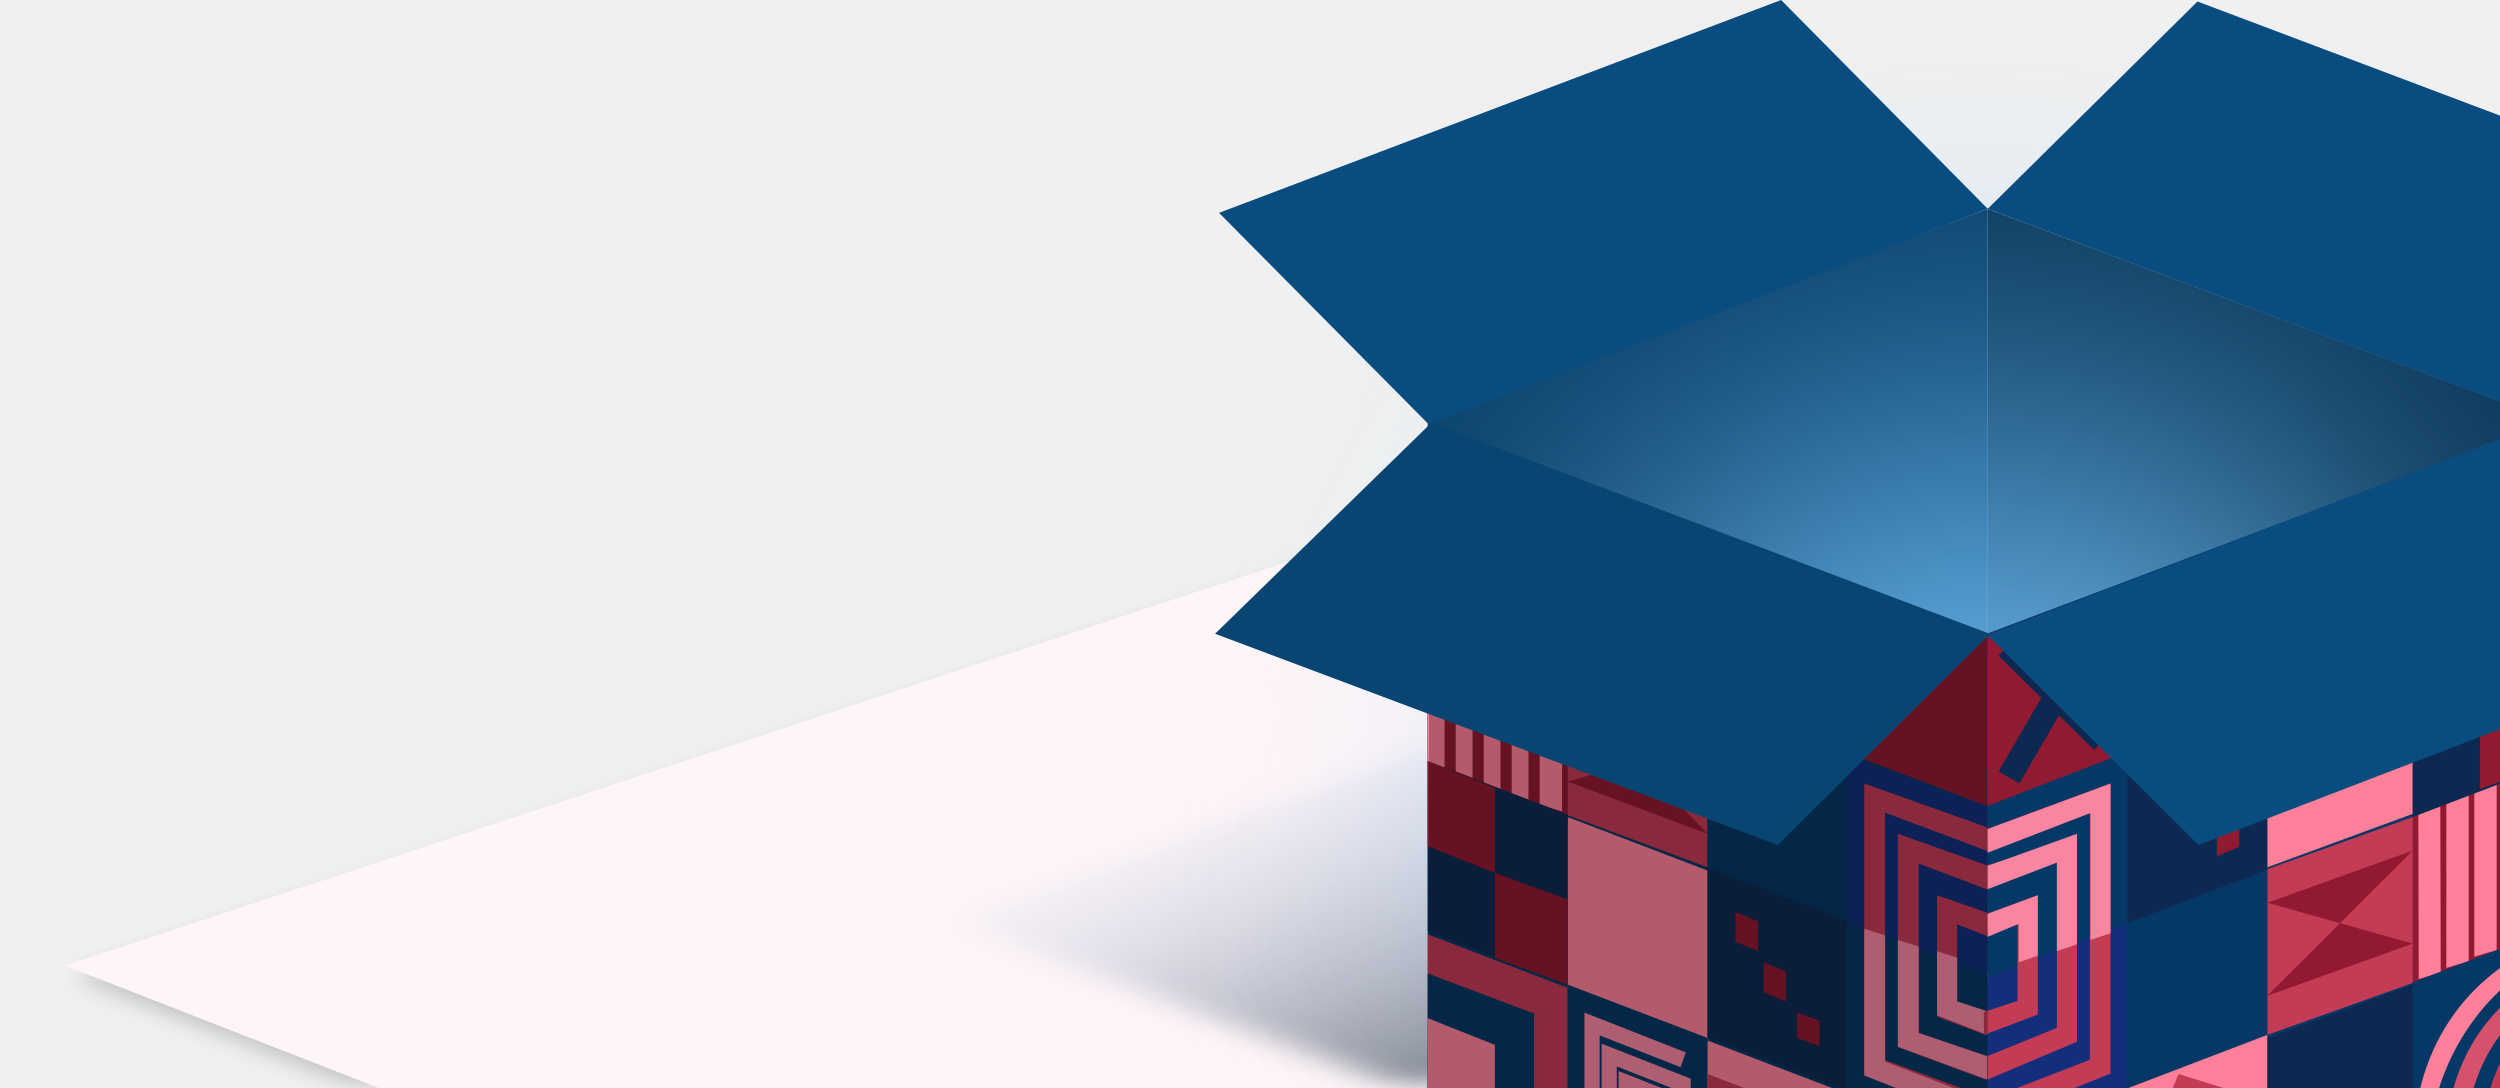
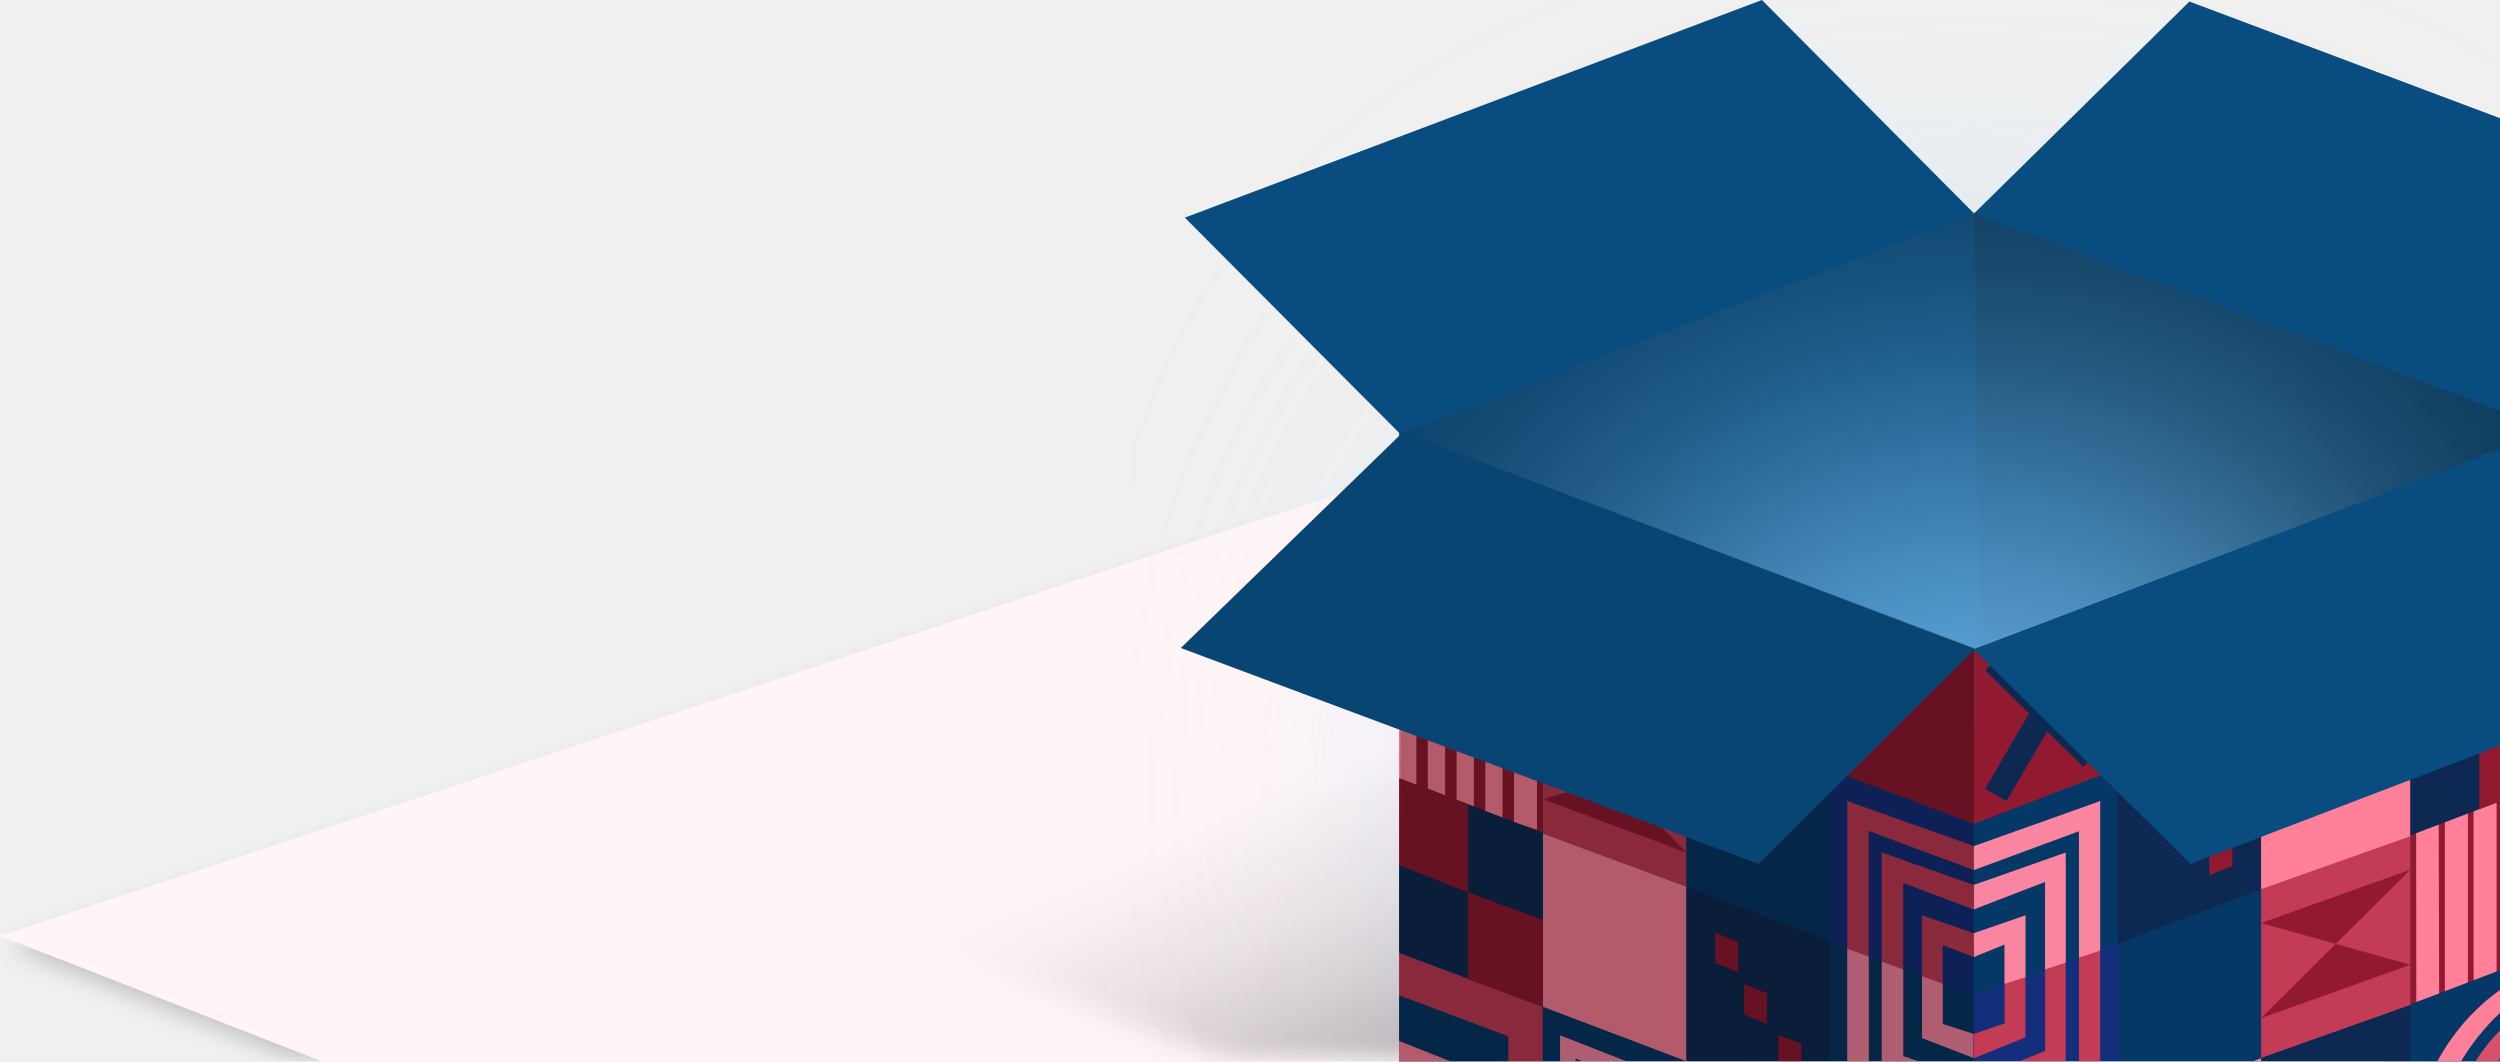
- <svg xmlns="http://www.w3.org/2000/svg" width="462" height="201" fill="none">
+ <svg xmlns="http://www.w3.org/2000/svg" width="450" height="191" fill="none">
  <g clip-path="url(#clip0)">
-     <g filter="url(#filter0_d)">
-       <path d="M285.217 285L12 178.448 313.022 79 608 178.448 285.217 285z" fill="#FFF5F7" />
+     <g clip-path="url(#clip1)">
+       <g clip-path="url(#clip2)">
+         <g filter="url(#filter0_d)">
+           <path d="M273.217 275L0 168.448 301.022 69 596 168.448 273.217 275z" fill="#FFF5F7" />
+         </g>
+         <g filter="url(#filter1_f)">
+           <path d="M372.172 158.987l-117.031 43.928L163 169.513l116.379-41.902 92.793 31.376z" fill="url(#paint0_linear)" />
+         </g>
+         <path d="M355.271 241.866l-103.391-38.88-.035-124.579 103.426 38.88v124.579z" fill="#053866" />
+         <path d="M459.74 202.371l-104.467-38.908-.474-124.595 1.784-1.474 103.151 40.114.006 124.863z" fill="#083556" />
+         <path d="M355.272 241.866l104.426-39.527.035-124.96-104.425 39.206-.036 125.281z" fill="#054270" />
+         <path d="M251.88 202.8l105.059-42.184-1.61-122.19-1.244-1.032-102.24 40.153.035 125.253z" fill="#063D66" />
+         <g filter="url(#filter2_f)">
+           <ellipse cx="354.873" cy="150.507" rx="71.319" ry="70.907" fill="url(#paint1_radial)" />
+         </g>
+         <path d="M355.275 241.868l-103.391-38.882-.035-124.579 103.426 38.88v124.581z" fill="#053866" />
+         <path d="M277.705 119.529l-25.821-9.793-.036-31.329 25.857 10.006v31.116z" fill="#053866" />
+         <path d="M258.721 108.215a17.059 17.059 0 01-6.805-1.23l-.071-3.305c5.254 2.004 10.296 1.617 14.174-1.054 4.619-3.164 7.546-8.401 7.546-15.994l3.103 1.23c0 8.647-2.574 13.498-8.039 17.26a18.324 18.324 0 01-9.908 3.093z" fill="#FF8098" />
+         <path d="M303.56 128.781l-25.857-9.843V87.66l25.857 9.843v31.278z" fill="#0E2951" />
+         <path d="M329.415 139.061l-25.856-9.843V97.94l25.856 9.808v31.313z" fill="#FF8098" />
+         <path d="M355.272 148.311l-25.857-9.723v-31.396l26.032 9.647-.175 31.472zm-77.57 2.059l-25.857-9.808v-31.313l25.857 9.843v31.278z" fill="#911A31" />
+         <path d="M303.56 159.623l-25.857-9.598v-30.496l25.857 9.598v30.496z" fill="#C43B55" />
+         <path d="M329.415 169.903l-25.856-9.844v-31.278l25.856 9.844v31.278z" fill="#053866" />
+         <path d="M355.272 179.155l-25.857-9.491.034-31.069 25.823 9.69v30.87z" fill="#132F7C" />
+         <path d="M303.56 191.492l-25.857-9.808v-31.653l25.857 9.583v31.878z" fill="#FF8098" />
+         <path d="M329.418 200.744l-25.857-9.844v-31.278l25.857 9.844v31.278z" fill="#0E2951" />
+         <path d="M355.276 211.024l-25.857-9.734v-31.387l25.857 9.734v31.387z" fill="#053866" />
+         <path d="M277.702 212.661l-25.857-9.694V171.54l25.857 9.672v31.449z" fill="#C43B55" />
+         <path d="M303.56 222.333l-25.857-9.817v-31.305l25.857 9.817v31.305z" fill="#053866" />
+         <path d="M329.415 232.033l-25.856-9.844v-31.278l25.856 9.844v31.278z" fill="#FF8098" />
+         <path d="M257.191 102.051a13.176 13.176 0 01-5.346-1.047v-3.791c3.757 1.444 8.417.938 10.729-.578 3.865-2.564 5.743-6.535 5.743-12.06l3.179 1.264c0 6.788-2.42 10.94-6.755 13.937a13.549 13.549 0 01-7.55 2.275z" fill="#D6516B" />
+         <path d="M255.343 94.854a8.418 8.418 0 01-3.498-.685v-3.997c2.259.913 5.757.685 7.689-1.333 2.004-2.094 2.55-3.807 2.55-7.347l3.207 1.332c0 4.873-1.604 8.185-4.628 10.355a9.22 9.22 0 01-5.32 1.675z" fill="#C43B55" />
+         <path d="M253.492 87.647a2.91 2.91 0 01-1.647-.337v-3.938c.549.225 2.333.376 3.019 0 1.201-.674 1.201-1.987.618-3.937l3.602 1.313c0 2.737-.892 4.65-2.573 5.924a5.29 5.29 0 01-3.019.975z" fill="#A62E41" />
+         <path d="M354.871 205.884l-22.354-8.217v-53.465l22.753 8.076v4.338l-18.901-7.054v46.253l18.182 7.45.32 2.619z" fill="#C43B55" />
+         <path d="M355.27 206.912l-22.753-8.978v-27.149l3.852 1.383v23.216l18.901 7.231v4.297z" fill="#F985A0" />
+         <path d="M354.85 197.603l-16.126-5.067v-39.082l16.548 5.842v4.409l-12.695-4.767v31.793l12.695 4.408-.422 2.464z" fill="#C43B55" />
+         <path d="M354.85 188.96l-8.884-2.384v-21.814l9.308 3.217v4.301l-5.592-2.168v14.477l5.592 2.412-.424 1.959z" fill="#C43B55" />
+         <path d="M355.274 190.463l-9.308-3.607v-11.132l3.716 1.343v7.242l5.592 1.804v4.35z" fill="#F985A0" />
+         <path d="M355.272 198.688l-16.548-6.041v-19.566l3.853 1.424v15.593l12.695 4.295v4.295z" fill="#F985A0" />
+         <path d="M271.496 210.353l-19.651-7.386v-23.812l19.651 7.385v23.813z" fill="#053866" />
+         <path d="M264.256 207.624l-12.411-4.657v-15.588l12.411 4.917v15.328z" fill="#FF8098" />
+         <path d="M329.415 118.705l-9.458 16.244-16.398-17.681 9.458-16.244 16.398 17.681z" fill="#C43B55" />
+         <path d="M323.212 118.332l-4.946 8.393-8.5-9.119 4.909-8.357 8.537 9.083zm-45.509 8.393l25.857 9.606-25.857 7.517 25.857 9.606-25.857-26.729z" fill="#911A31" />
+         <path d="M254.948 142.146l-3.103-1.263v-31.634l3.103 1.262v31.635zm5.171 1.028l-3.102-1.222v-30.647l3.102 1.256v30.613zm16.548 6.167l-4.137-1.223v-30.646l4.137 1.223v30.646zm-6.206-2.056l-3.102-1.223v-30.646l3.102 1.223v30.646zm-5.17-2.055l-3.102-1.223V113.36l3.102 1.224v30.646z" fill="#FF8098" />
+         <path d="M277.702 181.212l-25.857-9.844V140.09l25.857 9.808v31.314z" fill="#0E2951" />
+         <path d="M277.702 181.211l-13.446-4.917V160.65l13.446 4.918v15.643zm-13.446-20.56l-12.411-4.926V140.09l12.411 4.665v15.896z" fill="#911A31" />
+         <path fill-rule="evenodd" clip-rule="evenodd" d="M280.806 186.352l18.745 7.344-.994 2.711-14.946-5.856v17.97l14.04 5.5v-13.487l-10.869-4.264v9.605l7.698 3.026v-5.791l-4.56-1.792v1.98l3.323 1.304-.995 2.71-5.134-2.013v-8.185l10.171 3.996v11.996l-13.308-5.232v-15.806l16.48 6.465v19.688l-19.651-7.699v-24.17z" fill="#F985A0" />
+         <path d="M312.866 175.043l-4.137-1.721v-5.475l4.137 1.721v5.475zm5.171 9.252l-4.137-1.711v-5.485l4.137 1.711v5.485zm6.206 8.225l-4.136-1.475v-4.693l4.136 1.475v4.693z" fill="#911A31" />
+         <path d="M355.448 116.839l104.284-39.46v125.103l-104.461 39.384.177-125.027z" fill="#053866" />
+         <path d="M433.877 149.925l25.857-9.835v31.286l-25.857 9.835v-31.286z" fill="#911A31" />
+         <path d="M406.986 159.968l26.891-9.598v30.531l-26.891 9.563v-30.496z" fill="#C43B55" />
+         <path d="M381.132 169.466l25.857-9.844V190.9l-25.857 9.844v-31.278z" fill="#053866" />
+         <path d="M355.273 179.135l25.857-9.26v31.198l-25.857 9.951v-31.889z" fill="#132F7C" />
+         <path d="M406.985 128.345l26.891-9.844v32.015l-26.891 9.536v-31.707z" fill="#FF8098" />
+         <path d="M381.132 138.625l25.857-9.843v31.278l-25.857 9.843v-31.278z" fill="#0E2951" />
+         <path d="M355.273 147.985l25.857-9.951v31.169l-25.857 9.952v-31.17z" fill="#053866" />
+         <path d="M406.989 190.45l26.932-9.552-.18 31.308-26.752 10.158V190.45z" fill="#0E2951" />
+         <path d="M381.132 200.881l25.856-10.416v31.903l-25.856 9.718v-31.205z" fill="#FF8098" />
+         <path d="M433.875 87.25l25.857-9.87v31.286l-25.857 9.835v-31.25z" fill="#C43B55" />
+         <path d="M406.983 97.504l26.891-9.844v31.278l-26.891 9.844V97.504z" fill="#053866" />
+         <path d="M381.126 107.538l25.857-9.598v30.496l-25.857 9.598v-30.496z" fill="#FF8098" />
+         <path d="M355.413 116.824l25.716-9.631v31.17l-25.857 9.951.141-31.49z" fill="#911A31" />
+         <path d="M355.268 206.885v-4.232l18.943-7.606v-45.458l-18.631 6.796-1.344-3.451 23.788-8.732v53.38l-22.756 9.303z" fill="#C43B55" />
+         <path d="M378.026 171.107l-3.812 1.261v-22.749l-18.942 7.003v-4.318l22.754-8.102v26.905z" fill="#F985A0" />
+         <path d="M355.272 198.689v-4.323l12.843-5.2v-30.572l-12.843 4.955v-4.322l16.548-4.744v37.248l-16.548 6.958z" fill="#C43B55" />
+         <path d="M355.268 190.494v-4.383l5.566-1.9v-14.225l-5.279 1.924-1.319-3.367 10.343-3.779v21.955l-9.311 3.775z" fill="#C43B55" />
+         <path d="M364.58 175.891l-3.753 1.209v-7.084l-5.555 2.255v-4.298l9.308-3.209v11.127z" fill="#F985A0" />
+         <path d="M371.82 173.271l-3.705 1.234v-15.758l-12.843 4.947v-4.399l16.548-5.84v19.816z" fill="#F985A0" />
+         <path d="M446.286 82.324l13.445-4.944v15.652l-13.445 4.909V82.323z" fill="#FF8098" />
+         <path d="M381.126 107.524l25.857-9.584v24.376l-25.857 9.55v-24.342z" fill="#C43B55" />
+         <path d="M381.126 107.712l25.857-9.772v18.021l-25.857 9.736v-17.985z" fill="#911A31" />
+         <path d="M381.126 107.542l25.857-9.602v10.994l-25.857 9.567v-10.959z" fill="#053866" />
+         <path d="M381.126 107.747l25.857-9.807v5.614l-25.857 9.807v-5.614z" fill="#0E2951" />
+         <path d="M433.874 173.663l-26.891 9.605 26.891-26.729-26.891 9.606" fill="#911A31" />
+         <path d="M439.044 178.961l-4.107 1.654-.03-31.077 4.059-1.223.078 30.646zm5.173-2.057l-4.136 1.923v-31.346l4.136-1.223v30.646zm5.171-2.056l-4.137 2.645v-32.068l4.137-1.223v30.646z" fill="#FF8098" />
+         <path d="M433.875 119.093l25.857-9.844v31.278l-25.857 9.844v-31.278z" fill="#0E2951" />
+         <path d="M433.875 180.775l25.857-9.843v31.278l-25.857 9.843v-31.278z" fill="#053866" />
+         <path d="M433.875 119.061l12.412-4.672v14.861l-12.412 4.672v-14.861z" fill="#911A31" />
+         <path d="M437.028 211.014l-3.287 1.192c0-21.071 12.002-34.021 25.991-39.218v3.111c-12.623 4.702-22.704 20.667-22.704 34.915z" fill="#FF8098" />
+         <path d="M444.201 208.331l-3.885 1.49c0-15.045 8.832-26.734 19.416-30.665v3.752c-9.248 3.467-15.531 14.381-15.531 25.423z" fill="#D6516B" />
+         <path d="M450.476 205.947l-2.988 1.192c0-9.134 5.185-18.222 12.242-20.861v3.548c-5.497 2.083-9.254 9.557-9.254 16.121z" fill="#C43B55" />
+         <path fill-rule="evenodd" clip-rule="evenodd" d="M430.771 91.772v24.721l-18.696 7.148-1.041-2.773 16.8-6.423V96.066l-14.81 5.663v13.799l11.489-4.37v-9.826l-8.168 3.106v5.888l4.811-1.837V106.5l-2.438.934-1.042-2.773 6.418-2.459v8.335l-10.687 4.082v-12.232l14.043-5.34v16.163l-17.364 6.604V99.681l20.685-7.909z" fill="#F985A0" />
+         <path fill-rule="evenodd" clip-rule="evenodd" d="M357.339 141.981l17.873-30.676 3.846 2.221-17.873 30.676-3.846-2.221z" fill="#0E2951" />
+         <path fill-rule="evenodd" clip-rule="evenodd" d="M374.974 138.034l-17.635-17.352 3.05-3.209 17.635 17.352-3.05 3.209z" fill="#0E2951" />
+         <path d="M397.676 152.091l4.136-1.72v5.475l-4.136 1.721v-5.476zm-5.171-4.366l4.137-1.467v4.701l-4.137 1.467v-4.701zm-6.208-5.132l4.137-1.475v4.693l-4.137 1.475v-4.693z" fill="#911A31" />
+         <path d="M440.081 85.047l19.651-7.667v24.274l-19.651 7.595V85.047z" fill="#053866" />
+         <path d="M446.286 129.595l13.445-4.926v16.012l-13.439 4.931-.006-16.017z" fill="#911A31" />
+         <path opacity=".3" d="M252.265 77.77l103.068 38.884V242l-103.528-38.885.46-125.346z" fill="#000" />
+         <path d="M498.001 39.306l-38.858 38.075-103.81-38.953L394.095.278l103.906 39.028z" fill="#084C80" />
+         <path d="M355.448 116.839l-38.904 38.671-104.001-38.871 39.924-38.78 102.981 38.98z" fill="#094573" />
+         <path d="M355.333 38.427L317.145 0 213.274 39.173l38.787 38.958 103.272-39.704zm142.668 77.407l-38.79-38.455-103.939 39.496 39.004 38.635 103.725-39.676z" fill="#084C80" />
+       </g>
    </g>
-     <g filter="url(#filter1_f)">
-       <path d="M384.172 159.644l-117.031 44.11L175 170.214l116.379-42.076 92.793 31.506z" fill="url(#paint0_linear)" />
-     </g>
-     <path d="M367.271 242.865l-103.391-39.04-.036-125.094 103.427 39.041v125.093z" fill="#053866" />
-     <path d="M471.518 203.638l-104.246-39.499.062-125.553 104.399 39.242-.215 125.81z" fill="#083556" />
-     <path d="M367.272 242.865l104.426-39.69.035-125.476-104.425 39.368-.036 125.798z" fill="#054270" />
-     <path d="M263.88 203.638l103.453-37.81V38.586L263.844 77.867l.036 125.771z" fill="#063D66" />
-     <g filter="url(#filter2_f)">
-       <ellipse cx="366.873" cy="151.129" rx="71.319" ry="71.2" fill="url(#paint1_radial)" />
-     </g>
-     <path d="M367.239 242.865l-103.356-39.04-.036-125.094 103.427 39.041-.035 125.093z" fill="#053866" />
-     <path d="M289.704 120.023l-25.821-9.833-.036-31.459 25.857 10.047v31.245z" fill="#053866" />
-     <path d="M270.721 108.662a16.994 16.994 0 01-6.805-1.236l-.071-3.317c5.254 2.011 10.296 1.623 14.174-1.059 4.619-3.177 7.546-8.436 7.546-16.06l3.103 1.235c0 8.683-2.574 13.554-8.039 17.331a18.27 18.27 0 01-9.908 3.106z" fill="#FF8098" />
-     <path d="M315.56 129.313l-25.857-9.884V88.022l25.857 9.884v31.407z" fill="#0E2951" />
-     <path d="M341.415 139.636l-25.856-9.884V98.344l25.856 9.849v31.443z" fill="#FF8098" />
-     <path d="M367.13 148.926l-25.715-9.766v-31.525l25.857 9.479-.142 31.812zm-77.428 2.066l-25.857-9.849V109.7l25.857 9.884v31.408z" fill="#911A31" />
-     <path d="M315.56 160.282l-25.857-9.637v-30.622l25.857 9.637v30.622z" fill="#C43B55" />
-     <path d="M341.415 170.605l-25.856-9.885v-31.407l25.856 9.884v31.408z" fill="#053866" />
-     <path d="M367.272 179.895l-25.857-9.53v-30.729l25.857 9.53v30.729z" fill="#132F7C" />
-     <path d="M315.56 192.283l-25.857-9.849v-31.443l25.857 9.884v31.408z" fill="#FF8098" />
-     <path d="M341.417 201.573l-25.856-9.884v-31.407l25.856 9.884v31.407z" fill="#0E2951" />
-     <path d="M367.276 211.896l-25.857-9.774v-31.517l25.857 9.775v31.516z" fill="#053866" />
-     <path d="M289.702 213.961l-25.857-9.884v-31.408l25.857 9.884v31.408z" fill="#C43B55" />
-     <path d="M315.56 223.252l-25.857-9.857V181.96l25.857 9.857v31.435z" fill="#053866" />
-     <path d="M341.415 233.574l-25.856-9.884v-31.407l25.856 9.884v31.407z" fill="#FF8098" />
-     <path d="M269.191 102.472a13.113 13.113 0 01-5.346-1.051v-3.807c3.757 1.45 8.417.943 10.729-.58 3.865-2.574 5.743-6.562 5.743-12.109l3.179 1.269c0 6.816-2.42 10.985-6.755 13.994a13.509 13.509 0 01-7.55 2.284z" fill="#D6516B" />
-     <path d="M267.343 95.246a8.39 8.39 0 01-3.498-.688v-4.014c2.259.918 5.757.688 7.689-1.338 2.004-2.102 2.55-3.823 2.55-7.378l3.207 1.338c0 4.893-1.604 8.22-4.628 10.398a9.194 9.194 0 01-5.32 1.682z" fill="#C43B55" />
-     <path d="M265.492 88.01a2.901 2.901 0 01-1.647-.34v-3.953c.549.226 2.333.377 3.02 0 1.201-.678 1.201-1.996.617-3.954l3.603 1.318c0 2.749-.892 4.67-2.573 5.95a5.281 5.281 0 01-3.02.978z" fill="#A62E41" />
-     <path d="M366.871 206.735l-22.354-8.252v-53.686l22.753 8.11v4.356l-18.901-7.083v45.718l18.284 6.729.218 4.108z" fill="#C43B55" />
-     <path d="M367.27 207.767l-22.753-9.015v-27.115l3.852 1.227v23.327l18.901 7.261v4.315z" fill="#F985A0" />
-     <path d="M366.869 199.509l-16.145-6.011v-39.41l16.548 5.866v4.427l-12.695-4.786v31.924l12.695 4.426-.403 3.564z" fill="#C43B55" />
-     <path d="M366.885 191.25l-8.919-3.371v-22.436l9.308 3.23v4.319l-5.592-2.177v14.536l5.592 2.423-.389 3.476z" fill="#C43B55" />
-     <path d="M367.274 191.25l-9.308-3.622v-11.862l3.716 1.243v8.062l5.592 1.811v4.368z" fill="#F985A0" />
-     <path d="M367.272 199.509l-16.548-6.066v-19.741l3.853 1.227v15.954l12.695 4.313v4.313z" fill="#F985A0" />
-     <path d="M283.496 210.863l-19.651-7.415v-23.553l19.651 7.415v23.553z" fill="#053866" />
-     <path d="M276.256 208.799l-12.411-4.938v-15.708l12.411 4.938v15.708z" fill="#FF8098" />
-     <path d="M341.415 119.196l-9.458 16.311-16.398-17.755 9.458-16.311 16.398 17.755z" fill="#C43B55" />
-     <path d="M335.212 118.821l-4.946 8.428-8.5-9.158 4.909-8.391 8.537 9.121z" fill="#911A31" />
-     <path d="M341.415 233.574l-25.856-9.915v-25.182l25.856 9.879v25.218z" fill="#C43B55" />
-     <path d="M289.703 127.249l25.857 9.645-25.857 7.549 25.857 9.645-25.857-26.839z" fill="#911A31" />
-     <path d="M266.948 142.733l-3.103-1.268V109.7l3.103 1.268v31.765zm5.172 1.032l-3.103-1.227v-30.774l3.103 1.262v30.739zm16.547 6.193l-4.137-1.228v-30.773l4.137 1.228v30.773zm-6.205-2.064l-3.103-1.228v-30.773l3.103 1.228v30.773zm-5.17-2.064l-3.103-1.229v-30.772l3.103 1.228v30.773z" fill="#FF8098" />
-     <path d="M289.702 181.96l-25.857-9.884v-31.408l25.857 9.849v31.443z" fill="#0E2951" />
-     <path d="M289.702 181.96l-13.446-4.938v-15.708l13.446 4.938v15.708zm-13.446-20.646l-12.411-4.946v-15.7l12.411 4.947v15.699z" fill="#911A31" />
-     <path fill-rule="evenodd" clip-rule="evenodd" d="M292.806 187.122l18.745 7.374-.994 2.722-14.946-5.879v18.043l14.04 5.524v-13.544l-10.869-4.281v9.644l7.698 3.039v-5.815l-4.561-1.799v1.988l3.324 1.309-.995 2.722-5.134-2.022v-8.219l10.171 4.013v12.046l-13.308-5.254v-15.871l16.48 6.491v19.77l-19.651-7.731v-24.27z" fill="#F985A0" />
-     <path d="M324.867 175.766l-4.137-1.728v-5.498l4.137 1.728v5.498zm5.17 9.291l-4.137-1.719v-5.507l4.137 1.718v5.508zm6.207 8.258l-4.137-1.481v-4.712l4.137 1.481v4.712z" fill="#911A31" />
-     <path d="M367.308 117.068L471.733 77.7v125.619l-104.461 39.547.036-125.798z" fill="#053866" />
-     <path d="M445.877 150.544l25.857-9.875v31.416l-25.857 9.875v-31.416z" fill="#911A31" />
-     <path d="M418.986 160.629l26.891-9.637v30.657l-26.891 9.602v-30.622z" fill="#C43B55" />
-     <path d="M393.132 170.166l25.856-9.884v31.407l-25.856 9.884v-31.407z" fill="#053866" />
-     <path d="M367.274 180.598l25.856-9.993v31.299l-25.856 9.992v-31.298z" fill="#132F7C" />
-     <path d="M418.986 128.875l26.891-9.884v31.407l-26.891 9.885v-31.408z" fill="#FF8098" />
-     <path d="M393.132 139.198l25.856-9.884v31.407l-25.856 9.885v-31.408z" fill="#0E2951" />
-     <path d="M367.274 148.597l25.856-9.993v31.299l-25.856 9.993v-31.299z" fill="#053866" />
-     <path d="M418.989 191.81l26.891-9.849v31.408l-26.891 9.884V191.81z" fill="#0E2951" />
-     <path d="M393.132 201.136l25.856-9.884v31.443l-25.856 9.848v-31.407z" fill="#FF8098" />
-     <path d="M445.875 87.611l25.857-9.911v31.416l-25.857 9.875v-31.38z" fill="#C43B55" />
-     <path d="M418.983 97.907l26.891-9.884v31.407l-26.891 9.884V97.907z" fill="#053866" />
-     <path d="M393.127 107.982l25.857-9.637v30.622l-25.857 9.637v-30.622z" fill="#FF8098" />
-     <path d="M367.414 117.307l25.715-9.671v31.299l-25.857 9.992.142-31.62z" fill="#911A31" />
-     <path d="M366.635 207.768v-4.349l19.576-7.566v-45.645l-18.631 6.824-1.344-3.465 23.788-8.769v53.601l-23.389 9.369z" fill="#C43B55" />
-     <path d="M390.026 172.458l-3.71 1.244v-23.464l-19.044 7.359v-4.373l22.754-8.426v27.66z" fill="#F985A0" />
-     <path d="M367.272 199.51v-4.34l12.844-5.222V159.25l-12.844 4.975v-4.34l16.549-4.764v37.402l-16.549 6.987z" fill="#C43B55" />
-     <path d="M366.628 191.252v-4.244l6.206-2.036v-14.283l-5.279 1.932-1.319-3.381 10.343-3.795v22.046l-9.951 3.761z" fill="#C43B55" />
-     <path d="M376.581 176.618l-3.503 1.214v-7.113l-5.806 2.429v-4.268l9.309-3.435v11.173z" fill="#F985A0" />
-     <path d="M383.821 174.508l-3.705 1.259v-16.364l-12.844 4.93v-4.3l16.549-5.944v20.419z" fill="#F985A0" />
-     <path d="M458.286 82.665l13.446-4.965v15.716l-13.446 4.93V82.665z" fill="#FF8098" />
-     <path d="M393.127 221.272l9.464-22.794 16.393 5.077-9.464 22.794-16.393-5.077zm0-113.303l25.857-9.624v24.477l-25.857 9.589v-24.442z" fill="#C43B55" />
-     <path d="M393.127 108.157l25.857-9.812v18.096l-25.857 9.776v-18.06z" fill="#911A31" />
-     <path d="M393.127 107.987l25.857-9.642v11.039l-25.857 9.607v-11.004z" fill="#053866" />
-     <path d="M393.127 108.192l25.857-9.847v5.637l-25.857 9.848v-5.638z" fill="#0E2951" />
-     <path d="M445.874 174.381l-26.891 9.645 26.891-26.839-26.891 9.645" fill="#911A31" />
-     <path d="M451.044 179.701l-4.059 1.228-.078-30.773 4.06-1.228.077 30.773zm5.174-2.065l-4.137 1.228v-30.773l4.137-1.228v30.773zm5.17-2.065l-4.137 1.228v-30.773l4.137-1.228v30.773z" fill="#FF8098" />
-     <path d="M445.876 119.585l25.856-9.884v31.407l-25.856 9.885v-31.408z" fill="#0E2951" />
-     <path d="M445.876 181.522l25.856-9.884v31.408l-25.856 9.884v-31.408z" fill="#053866" />
-     <path d="M445.876 119.553l12.411-4.691v14.923l-12.411 4.691v-14.923z" fill="#911A31" />
-     <path d="M449.04 211.687l-3.164 1.243c0-21.158 11.867-34.009 25.856-39.227v3.124c-12.622 4.721-22.692 20.554-22.692 34.86z" fill="#FF8098" />
-     <path d="M455.874 209.609l-3.793 1.256c0-15.107 9.067-27.021 19.651-30.969v3.768c-9.248 3.481-15.858 14.857-15.858 25.945z" fill="#D6516B" />
-     <path d="M462.794 206.548l-3.476 1.22c0-9.172 5.284-17.995 12.341-20.645l.071 3.487c-5.497 2.093-8.936 9.346-8.936 15.938z" fill="#C43B55" />
-     <path fill-rule="evenodd" clip-rule="evenodd" d="M442.771 92.152v24.822l-18.696 7.179-1.041-2.785 16.8-6.45V96.463l-14.81 5.687v13.855l11.489-4.387v-9.867l-8.168 3.119v5.913l4.811-1.846v-1.997l-2.438.938-1.042-2.784 6.418-2.469v8.369l-10.687 4.099V102.81l14.043-5.362v16.23l-17.364 6.631v-20.215l20.685-7.942z" fill="#F985A0" />
-     <path fill-rule="evenodd" clip-rule="evenodd" d="M369.339 142.568l17.874-30.803 3.846 2.23-17.873 30.803-3.847-2.23z" fill="#0E2951" />
-     <path fill-rule="evenodd" clip-rule="evenodd" d="M386.975 138.605l-17.636-17.424 3.05-3.222 17.636 17.424-3.05 3.222z" fill="#0E2951" />
-     <path d="M409.676 152.72l4.137-1.728v5.498l-4.137 1.728v-5.498zm-5.171-4.384l4.137-1.473v4.72l-4.137 1.474v-4.721zm-6.208-5.153l4.137-1.482v4.713l-4.137 1.481v-4.712z" fill="#911A31" />
-     <path d="M452.081 85.399l19.651-7.7v24.375l-19.651 7.627V85.399z" fill="#053866" />
-     <path d="M458.286 130.131l13.445-4.946v15.699l-13.445 4.946v-15.699z" fill="#911A31" />
-     <path opacity=".3" d="M264.264 78.09l103.068 39.046V243l-103.528-39.045.46-125.864z" fill="#000" />
-     <path d="M510.001 39.468L471.143 77.7l-103.81-39.113L406.094.279l103.907 39.19z" fill="#084C80" />
-     <path d="M367.759 117.146l-39.215 39.007-104.001-39.032 39.924-38.94 103.292 38.965z" fill="#094573" />
-     <path d="M367.333 38.586L329.145 0l-103.87 39.335 38.786 39.119 103.272-39.868zm142.668 77.727l-38.79-38.614-103.939 39.659 39.004 38.795 103.725-39.84z" fill="#084C80" />
  </g>
  <defs>
-     <filter id="filter0_d" x="10" y="77" width="604" height="214" filterUnits="userSpaceOnUse" color-interpolation-filters="sRGB">
+     <clipPath id="clip0">
+       <path fill="#fff" d="M0 0h450v191H0z" />
+     </clipPath>
+     <clipPath id="clip1">
+       <path fill="#fff" transform="translate(0 -211)" d="M0 0h540v402H0z" />
+     </clipPath>
+     <clipPath id="clip2">
+       <path fill="#fff" transform="translate(-12 -10)" d="M0 0h510v243H0z" />
+     </clipPath>
+     <filter id="filter0_d" x="-2" y="67" width="604" height="214" filterUnits="userSpaceOnUse" color-interpolation-filters="sRGB">
      <feFlood flood-opacity="0" result="BackgroundImageFix" />
      <feColorMatrix in="SourceAlpha" values="0 0 0 0 0 0 0 0 0 0 0 0 0 0 0 0 0 0 127 0" />
      <feOffset dx="2" dy="2" />
      <feGaussianBlur stdDeviation="2" />
      <feColorMatrix values="0 0 0 0 0 0 0 0 0 0 0 0 0 0 0 0 0 0 0.2 0" />
      <feBlend in2="BackgroundImageFix" result="effect1_dropShadow" />
      <feBlend in="SourceGraphic" in2="effect1_dropShadow" result="shape" />
    </filter>
-     <filter id="filter1_f" x="170" y="123.138" width="219.172" height="85.616" filterUnits="userSpaceOnUse" color-interpolation-filters="sRGB">
+     <filter id="filter1_f" x="158" y="122.611" width="219.172" height="85.305" filterUnits="userSpaceOnUse" color-interpolation-filters="sRGB">
      <feFlood flood-opacity="0" result="BackgroundImageFix" />
      <feBlend in="SourceGraphic" in2="BackgroundImageFix" result="shape" />
      <feGaussianBlur stdDeviation="2.5" result="effect1_foregroundBlur" />
    </filter>
-     <filter id="filter2_f" x="215.553" y="-.072" width="302.639" height="302.401" filterUnits="userSpaceOnUse" color-interpolation-filters="sRGB">
+     <filter id="filter2_f" x="203.554" y="-.401" width="302.639" height="301.815" filterUnits="userSpaceOnUse" color-interpolation-filters="sRGB">
      <feFlood flood-opacity="0" result="BackgroundImageFix" />
      <feBlend in="SourceGraphic" in2="BackgroundImageFix" result="shape" />
      <feGaussianBlur stdDeviation="40" result="effect1_foregroundBlur" />
    </filter>
-     <radialGradient id="paint1_radial" cx="0" cy="0" r="1" gradientUnits="userSpaceOnUse" gradientTransform="matrix(0 56.4693 -56.5637 0 366.053 126.577)">
+     <radialGradient id="paint1_radial" cx="0" cy="0" r="1" gradientUnits="userSpaceOnUse" gradientTransform="scale(56.5637 56.2369) rotate(90 2.009 4.25)">
      <stop stop-color="#0095FF" />
      <stop offset="1" stop-color="#BCE3FF" />
    </radialGradient>
-     <linearGradient id="paint0_linear" x1="377.976" y1="205.029" x2="324.19" y2="88.087" gradientUnits="userSpaceOnUse">
-       <stop offset=".096" />
-       <stop offset=".978" stop-color="#B4D1FA" stop-opacity="0" />
+     <linearGradient id="paint0_linear" x1="365.976" y1="204.185" x2="312.555" y2="87.557" gradientUnits="userSpaceOnUse">
+       <stop />
+       <stop offset=".978" stop-color="#FFF5F7" stop-opacity="0" />
    </linearGradient>
-     <clipPath id="clip0">
-       <path fill="#fff" d="M0 0h510v243H0z" />
-     </clipPath>
  </defs>
</svg>
